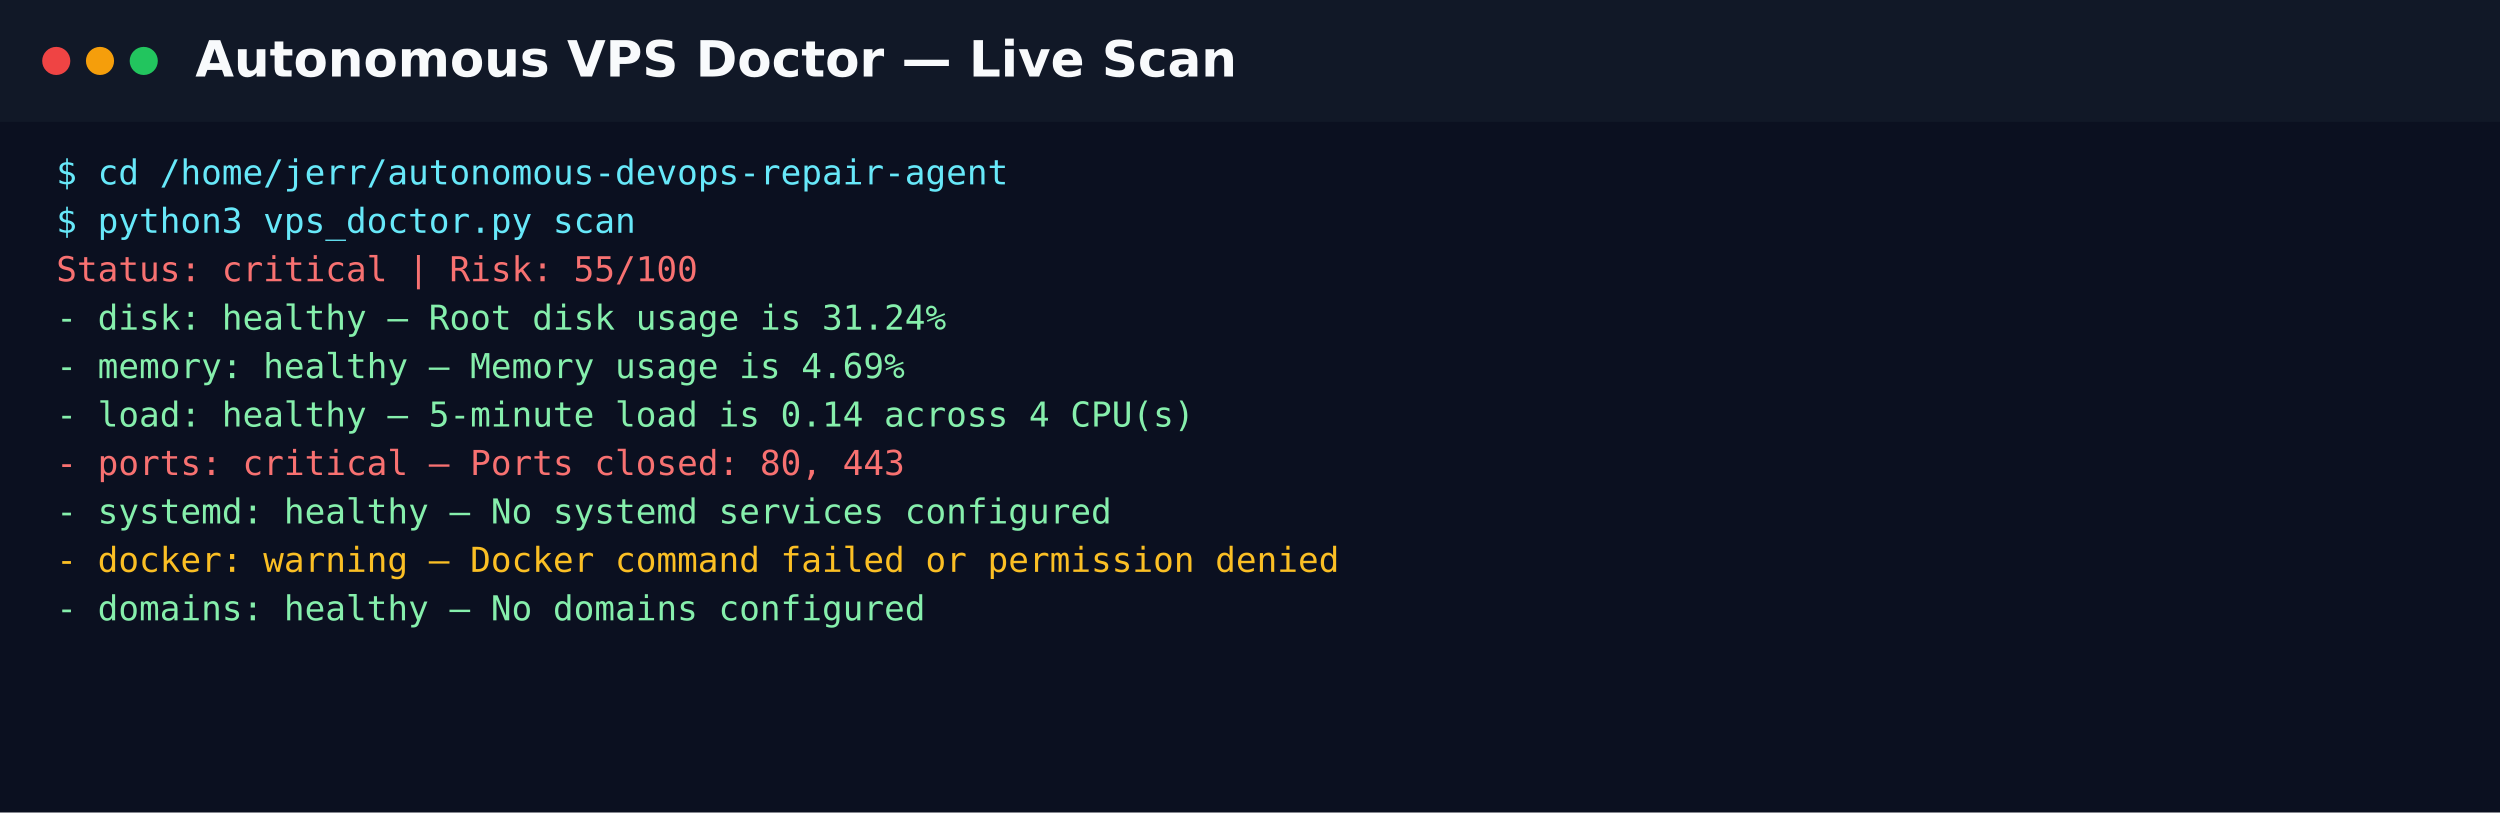
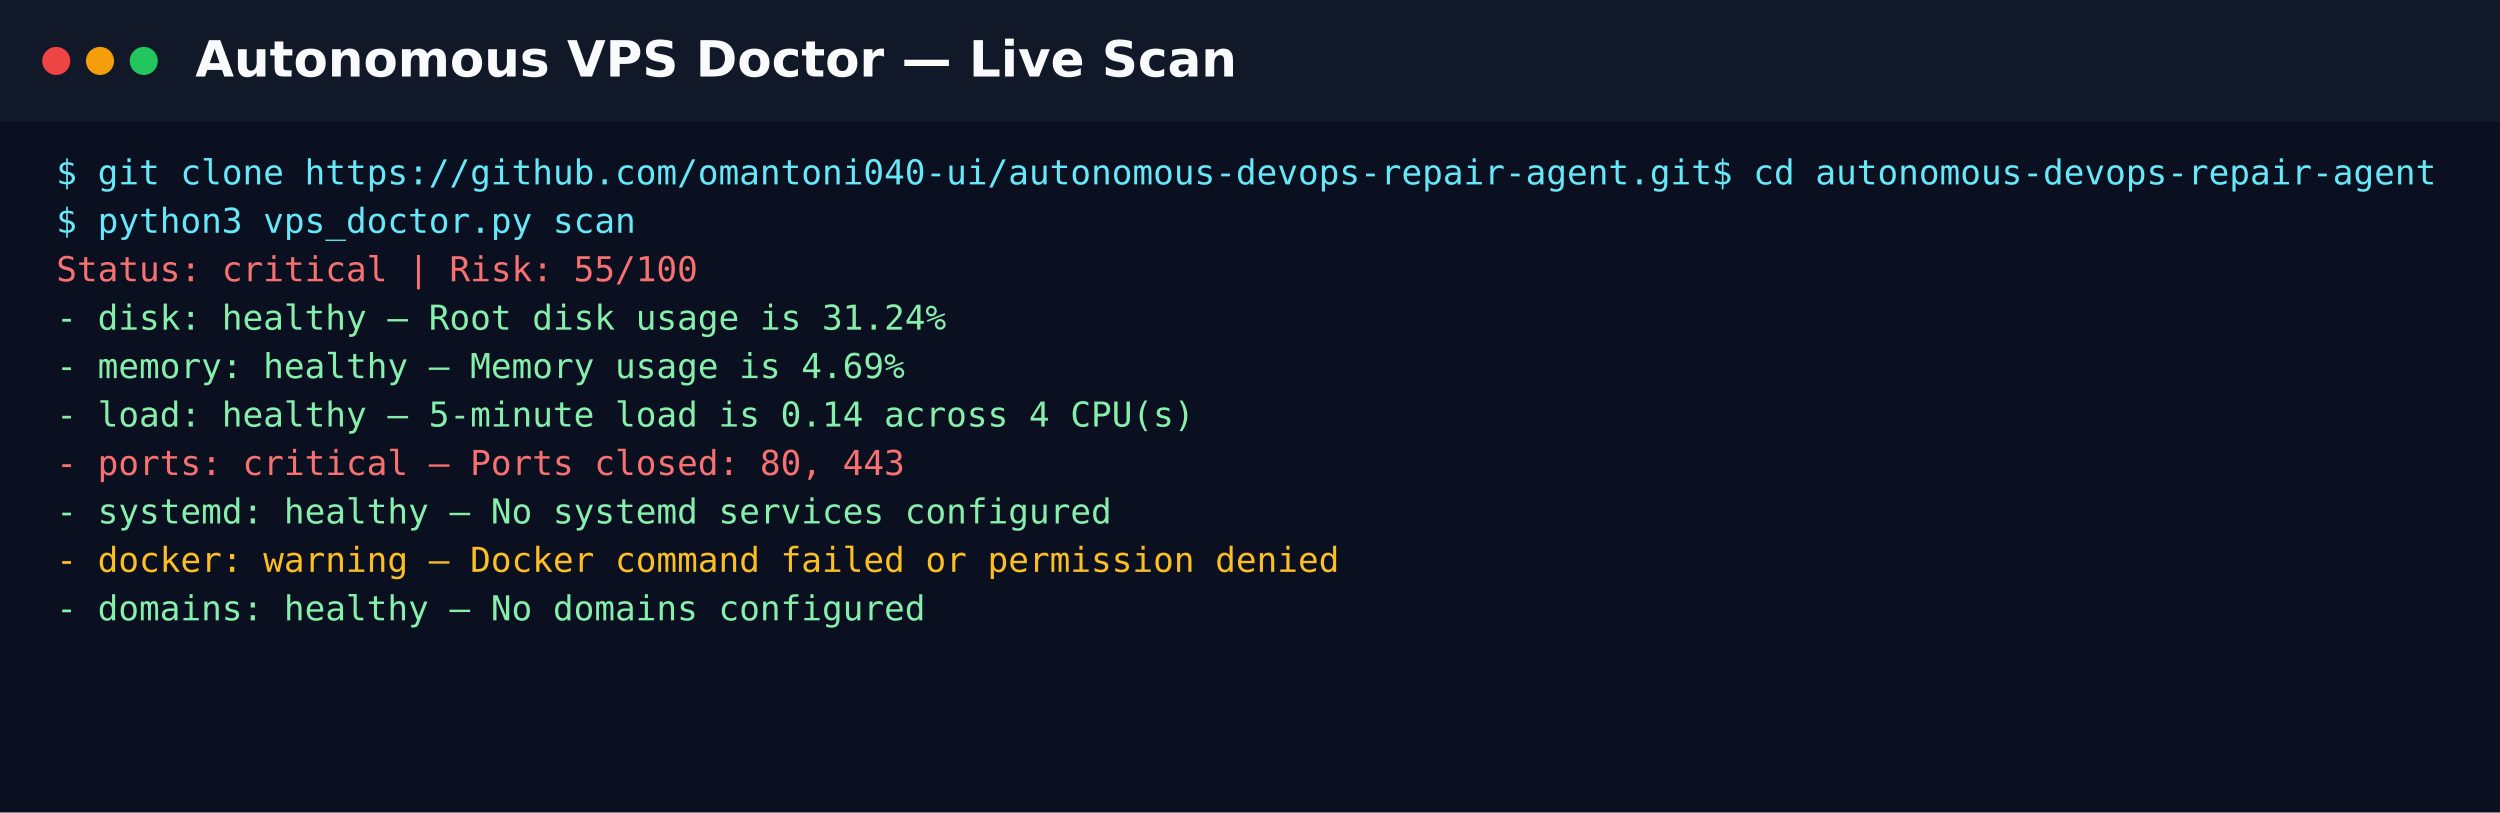
<svg xmlns="http://www.w3.org/2000/svg" width="1600" height="520" viewBox="0 0 1600 520">
  <rect width="100%" height="100%" fill="#0b1020" />
  <rect x="0" y="0" width="1600" height="78" fill="#111827" />
  <circle cx="36" cy="39" r="9" fill="#ef4444" />
  <circle cx="64" cy="39" r="9" fill="#f59e0b" />
  <circle cx="92" cy="39" r="9" fill="#22c55e" />
  <text x="125" y="49" fill="#f8fafc" font-family="DejaVu Sans, Arial, sans-serif" font-size="32" font-weight="700">Autonomous VPS Doctor — Live Scan</text>
-   <text x="36" y="118" fill="#67e8f9" font-family="DejaVu Sans Mono, monospace" font-size="22">$ cd /home/jerr/autonomous-devops-repair-agent</text>
+   <text x="36" y="118" fill="#67e8f9" font-family="DejaVu Sans Mono, monospace" font-size="22">$ git clone https://github.com/omantoni040-ui/autonomous-devops-repair-agent.git
+ $ cd autonomous-devops-repair-agent</text>
  <text x="36" y="149" fill="#67e8f9" font-family="DejaVu Sans Mono, monospace" font-size="22">$ python3 vps_doctor.py scan</text>
  <text x="36" y="180" fill="#f87171" font-family="DejaVu Sans Mono, monospace" font-size="22">Status: critical | Risk: 55/100</text>
  <text x="36" y="211" fill="#86efac" font-family="DejaVu Sans Mono, monospace" font-size="22">- disk: healthy — Root disk usage is 31.24%</text>
  <text x="36" y="242" fill="#86efac" font-family="DejaVu Sans Mono, monospace" font-size="22">- memory: healthy — Memory usage is 4.69%</text>
  <text x="36" y="273" fill="#86efac" font-family="DejaVu Sans Mono, monospace" font-size="22">- load: healthy — 5-minute load is 0.14 across 4 CPU(s)</text>
  <text x="36" y="304" fill="#f87171" font-family="DejaVu Sans Mono, monospace" font-size="22">- ports: critical — Ports closed: 80, 443</text>
  <text x="36" y="335" fill="#86efac" font-family="DejaVu Sans Mono, monospace" font-size="22">- systemd: healthy — No systemd services configured</text>
  <text x="36" y="366" fill="#fbbf24" font-family="DejaVu Sans Mono, monospace" font-size="22">- docker: warning — Docker command failed or permission denied</text>
  <text x="36" y="397" fill="#86efac" font-family="DejaVu Sans Mono, monospace" font-size="22">- domains: healthy — No domains configured</text>
</svg>
